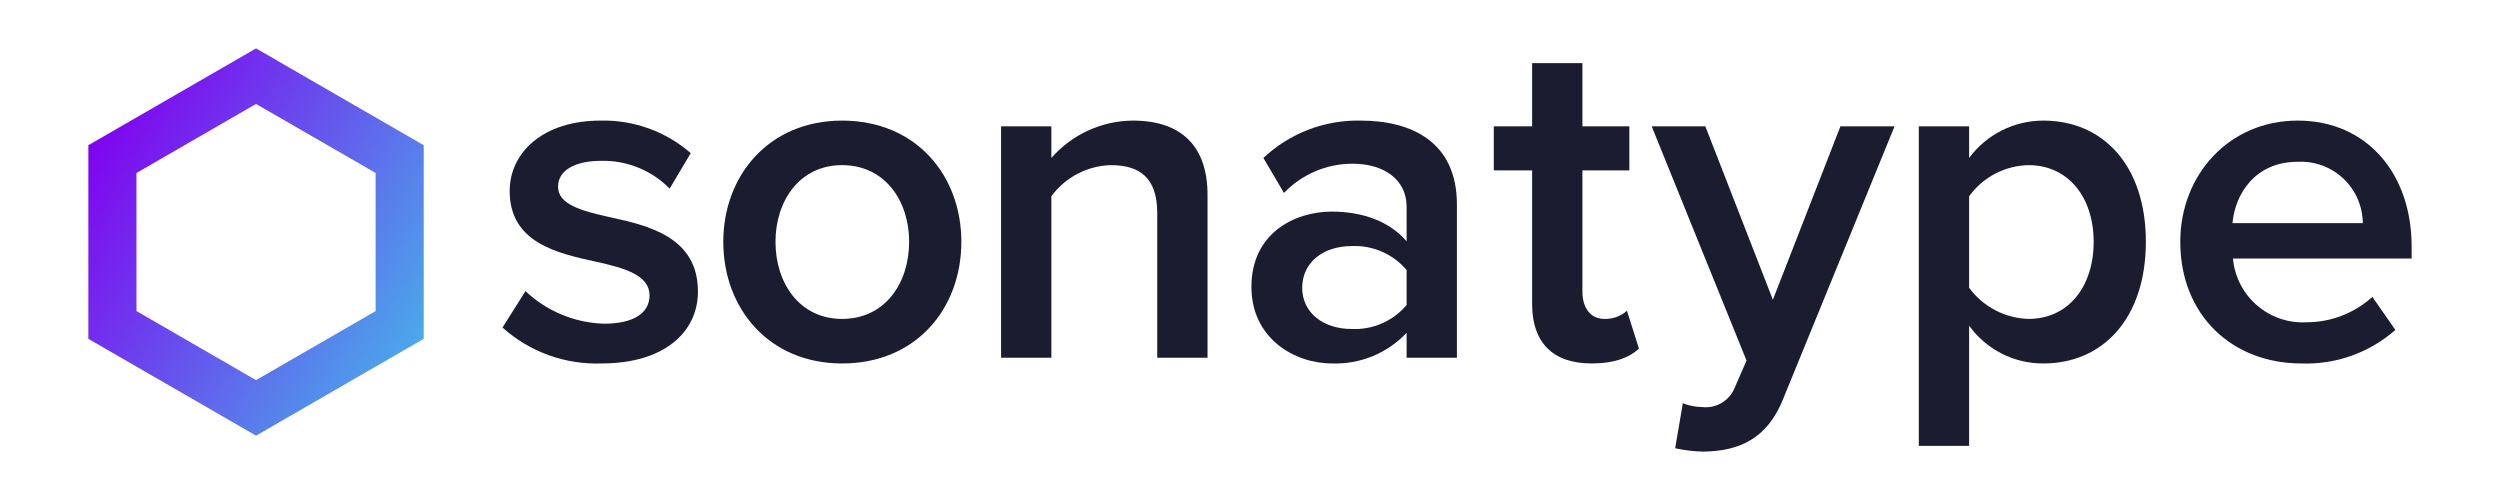
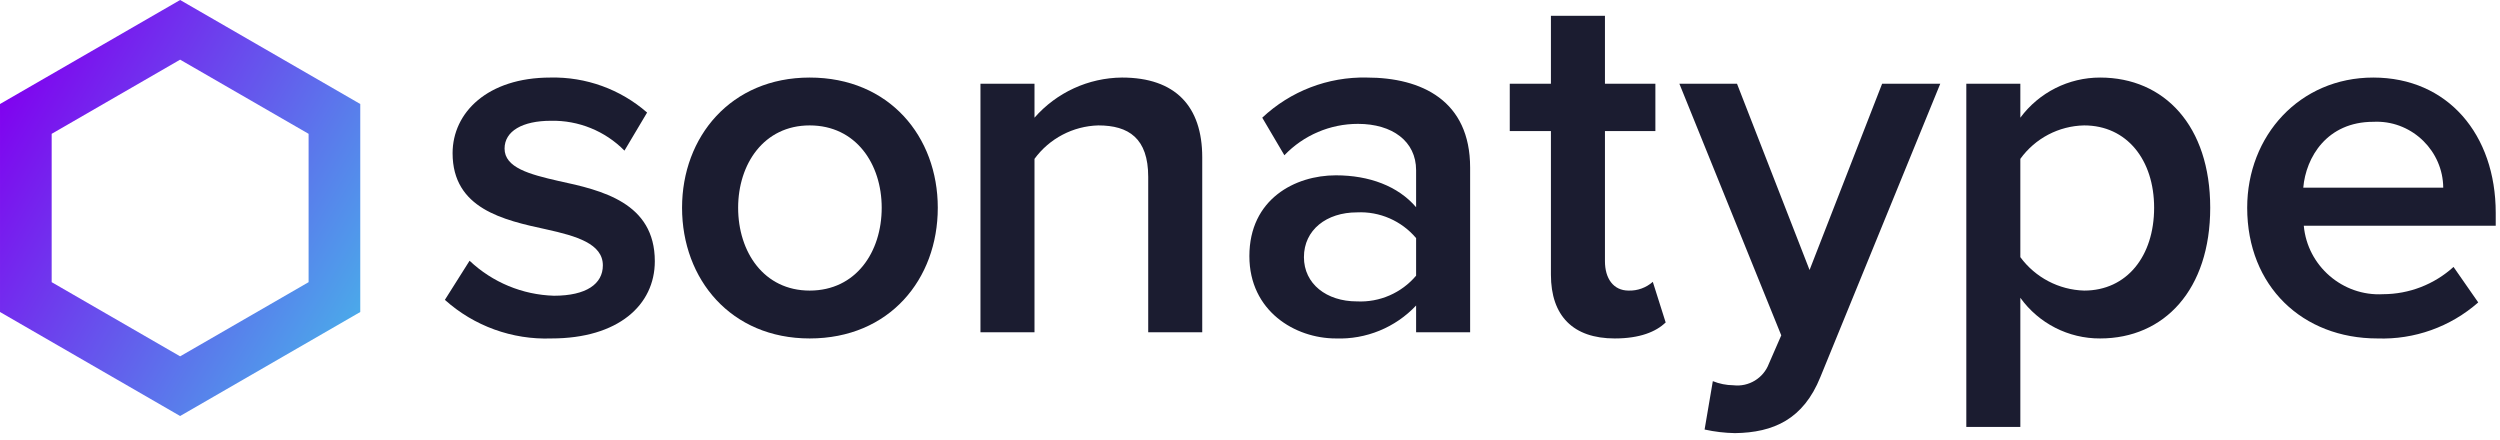
- <svg xmlns="http://www.w3.org/2000/svg" viewBox="0 0 275 55">
+ <svg xmlns="http://www.w3.org/2000/svg" width="100%" height="100%" viewBox="0 0 256 45" version="1.1" xml:space="preserve" style="fill-rule:evenodd;clip-rule:evenodd;stroke-linejoin:round;stroke-miterlimit:2;">
+   <g transform="matrix(1,0,0,1,-9.7188,-5.324)">
+     <path d="M57.803,32.024C60.146,34.238 63.223,35.514 66.444,35.607C69.764,35.607 71.451,34.395 71.451,32.498C71.451,30.285 68.763,29.495 65.654,28.81C61.281,27.861 56.064,26.702 56.064,21.011C56.064,16.849 59.647,13.266 66.076,13.266C69.708,13.181 73.244,14.46 75.982,16.849L73.663,20.748C71.68,18.736 68.952,17.63 66.128,17.692C63.23,17.692 61.386,18.746 61.386,20.537C61.386,22.487 63.915,23.172 66.919,23.857C71.345,24.805 76.772,26.07 76.772,32.077C76.772,36.556 73.031,39.981 66.181,39.981C62.172,40.128 58.259,38.71 55.274,36.029L57.803,32.024Z" style="fill:#1b1c30;fill-rule:nonzero;" />
+     <path d="M79.561,26.597C79.561,19.325 84.566,13.266 92.628,13.266C100.795,13.266 105.748,19.326 105.748,26.597C105.748,33.921 100.795,39.981 92.628,39.981C84.566,39.981 79.561,33.921 79.561,26.597M100.005,26.597C100.005,22.118 97.37,18.166 92.628,18.166C87.938,18.166 85.304,22.118 85.304,26.597C85.304,31.128 87.939,35.08 92.628,35.08C97.37,35.08 100.005,31.128 100.005,26.597" style="fill:#1b1c30;fill-rule:nonzero;" />
+     <path d="M127.296,23.435C127.296,19.483 125.294,18.166 122.185,18.166C119.596,18.236 117.181,19.502 115.651,21.591L115.651,39.348L110.118,39.348L110.118,13.898L115.651,13.898L115.651,17.375C117.912,14.792 121.175,13.295 124.608,13.265C130.088,13.265 132.828,16.216 132.828,21.433L132.828,39.348L127.296,39.348L127.296,23.435Z" style="fill:#1b1c30;fill-rule:nonzero;" />
+     <path d="M154.728,36.608C152.604,38.865 149.604,40.095 146.508,39.981C142.345,39.981 137.655,37.188 137.655,31.55C137.655,25.701 142.345,23.277 146.508,23.277C149.933,23.277 152.884,24.384 154.728,26.544L154.728,22.75C154.728,19.799 152.304,18.008 148.773,18.008C145.929,18.006 143.205,19.168 141.239,21.222L138.973,17.375C141.861,14.657 145.704,13.18 149.669,13.265C155.308,13.265 160.26,15.636 160.26,22.486L160.26,39.348L154.728,39.348L154.728,36.608ZM154.728,29.706C153.23,27.932 150.986,26.956 148.668,27.071C145.559,27.071 143.241,28.862 143.241,31.655C143.241,34.395 145.559,36.187 148.668,36.187C150.986,36.301 153.23,35.326 154.728,33.552L154.728,29.706Z" style="fill:#1b1c30;fill-rule:nonzero;" />
+     <path d="M168.533,33.447L168.533,18.746L164.318,18.746L164.318,13.898L168.533,13.898L168.533,6.943L174.066,6.943L174.066,13.898L179.23,13.898L179.23,18.746L174.066,18.746L174.066,32.077C174.066,33.815 174.909,35.08 176.49,35.08C177.399,35.108 178.285,34.787 178.966,34.184L180.284,38.347C179.282,39.296 177.649,39.981 175.067,39.981C170.799,39.981 168.533,37.662 168.533,33.447" style="fill:#1b1c30;fill-rule:nonzero;" />
+     <path d="M187.219,44.775C188.791,44.963 190.3,44.045 190.855,42.563L192.12,39.664L181.687,13.898L187.588,13.898L195.018,32.972L202.448,13.898L208.402,13.898L196.125,43.932C194.386,48.253 191.33,49.623 187.378,49.676C186.332,49.657 185.29,49.534 184.269,49.307L185.112,44.354C185.782,44.625 186.497,44.768 187.219,44.775" style="fill:#1b1c30;fill-rule:nonzero;" />
+     <path d="M211.069,49.044L211.069,13.898L216.602,13.898L216.602,17.376C218.517,14.79 221.551,13.263 224.769,13.266C231.355,13.266 236.045,18.218 236.045,26.597C236.045,34.975 231.355,39.981 224.769,39.981C221.536,39.997 218.488,38.444 216.602,35.818L216.602,49.044L211.069,49.044ZM223.135,18.166C220.542,18.217 218.119,19.487 216.601,21.591L216.601,31.655C218.135,33.741 220.548,35.006 223.135,35.08C227.508,35.08 230.301,31.55 230.301,26.597C230.301,21.697 227.508,18.166 223.135,18.166" style="fill:#1b1c30;fill-rule:nonzero;" />
+     <path d="M252.74,13.266C260.38,13.266 265.281,19.114 265.281,27.124L265.281,28.441L245.627,28.441C245.996,32.558 249.614,35.683 253.742,35.449C256.41,35.445 258.984,34.449 260.96,32.657L263.489,36.292C260.645,38.795 256.948,40.115 253.162,39.981C245.521,39.981 239.831,34.659 239.831,26.597C239.831,19.22 245.205,13.266 252.74,13.266M245.574,24.542L259.906,24.542C259.877,20.828 256.813,17.788 253.099,17.788C252.98,17.788 252.86,17.791 252.74,17.797C247.998,17.797 245.838,21.433 245.574,24.542" style="fill:#1b1c30;fill-rule:nonzero;" />
+     <path d="M28.164,5.324L9.719,15.974L9.719,37.273L28.164,47.923L46.61,37.273L46.61,15.974L28.164,5.324ZM41.319,34.218L28.164,41.813L15.01,34.218L15.01,19.028L28.164,11.433L41.319,19.028L41.319,34.218Z" style="fill:url(#_Linear1);fill-rule:nonzero;" />
+   </g>
  <defs>
-     <style>.a{fill:none;}.b{clip-path:url(#a);}.c{fill:#1b1c30;}.d{fill:url(#c);}</style>
-     <clipPath id="a">
-       <rect class="a" x="9.719" y="5.324" width="255.562" height="44.352" />
-     </clipPath>
-     <linearGradient id="c" x1="9.719" y1="15.974" x2="46.61" y2="37.273" gradientUnits="userSpaceOnUse">
-       <stop offset="0" stop-color="#8002ef" />
-       <stop offset="1" stop-color="#4ba9ea" />
+     <linearGradient id="_Linear1" x1="0" y1="0" x2="1" y2="0" gradientUnits="userSpaceOnUse" gradientTransform="matrix(36.8913,21.2991,-21.2991,36.8913,9.7188,15.9736)">
+       <stop offset="0" style="stop-color:#8002ef;stop-opacity:1" />
+       <stop offset="1" style="stop-color:#4ba9ea;stop-opacity:1" />
    </linearGradient>
  </defs>
-   <g class="b">
-     <g class="b">
-       <path class="c" d="M57.803,32.024a13.135,13.135,0,0,0,8.641,3.583c3.32,0,5.006-1.212,5.006-3.109,0-2.213-2.687-3.003-5.796-3.689-4.373-.949-9.59-2.108-9.59-7.799,0-4.162,3.583-7.745,10.011-7.745a14.548,14.548,0,0,1,9.906,3.583l-2.318,3.899a10.264,10.264,0,0,0-7.535-3.056c-2.898,0-4.742,1.054-4.742,2.845,0,1.95,2.529,2.635,5.533,3.32,4.426.948,9.854,2.213,9.854,8.22,0,4.479-3.742,7.904-10.591,7.904a15.477,15.477,0,0,1-10.907-3.952Z" />
-       <path class="c" d="M79.561,26.597c0-7.271,5.006-13.331,13.068-13.331,8.167,0,13.12,6.06,13.12,13.331,0,7.325-4.953,13.384-13.12,13.384-8.062,0-13.068-6.059-13.068-13.384m20.444,0c0-4.479-2.635-8.431-7.377-8.431-4.69,0-7.324,3.952-7.324,8.431,0,4.532,2.635,8.483,7.324,8.483,4.742,0,7.377-3.952,7.377-8.483" />
-       <path class="c" d="M127.296,23.435c0-3.952-2.002-5.269-5.111-5.269a8.378,8.378,0,0,0-6.534,3.425V39.348h-5.533V13.898h5.533v3.477a12.042,12.042,0,0,1,8.957-4.11c5.48,0,8.22,2.951,8.22,8.167V39.348h-5.532Z" />
-       <path class="c" d="M154.728,36.608a10.744,10.744,0,0,1-8.22,3.372c-4.162,0-8.852-2.793-8.852-8.431,0-5.849,4.69-8.273,8.852-8.273,3.425,0,6.376,1.107,8.22,3.267V22.75c0-2.951-2.424-4.742-5.954-4.742a10.421,10.421,0,0,0-7.535,3.214l-2.266-3.847a15.135,15.135,0,0,1,10.696-4.11c5.639,0,10.591,2.371,10.591,9.221V39.348h-5.533Zm0-6.902a7.449,7.449,0,0,0-6.06-2.635c-3.109,0-5.427,1.792-5.427,4.584,0,2.74,2.318,4.532,5.427,4.532a7.45,7.45,0,0,0,6.06-2.635Z" />
-       <path class="c" d="M168.533,33.447V18.745h-4.215V13.898h4.215V6.943h5.532V13.898h5.164v4.848h-5.164V32.077c0,1.739.843,3.003,2.424,3.003a3.571,3.571,0,0,0,2.477-.896l1.317,4.163c-1.001.948-2.635,1.633-5.217,1.633-4.268,0-6.534-2.318-6.534-6.534" />
-       <path class="c" d="M187.219,44.775a3.447,3.447,0,0,0,3.636-2.213l1.265-2.898L181.687,13.898h5.901l7.43,19.074,7.429-19.074h5.954L196.125,43.932c-1.739,4.321-4.795,5.691-8.747,5.744a15.662,15.662,0,0,1-3.109-.369l.843-4.953a5.782,5.782,0,0,0,2.108.421" />
-       <path class="c" d="M211.069,49.044V13.898h5.533v3.478a10.155,10.155,0,0,1,8.167-4.11c6.587,0,11.276,4.953,11.276,13.331s-4.69,13.384-11.276,13.384a9.992,9.992,0,0,1-8.167-4.162V49.044Zm12.067-30.878a8.258,8.258,0,0,0-6.534,3.425V31.655a8.408,8.408,0,0,0,6.534,3.425c4.373,0,7.166-3.53,7.166-8.483,0-4.9-2.793-8.431-7.166-8.431" />
-       <path class="c" d="M252.74,13.266c7.64,0,12.541,5.849,12.541,13.858v1.318H245.627a7.709,7.709,0,0,0,8.115,7.008,10.772,10.772,0,0,0,7.219-2.793l2.529,3.636a14.835,14.835,0,0,1-10.328,3.688c-7.641,0-13.331-5.322-13.331-13.384,0-7.377,5.375-13.331,12.909-13.331m-7.166,11.276h14.332a6.807,6.807,0,0,0-7.166-6.744c-4.742,0-6.903,3.636-7.166,6.744" />
-       <path class="d" d="M28.164,5.324,9.719,15.974V37.273l18.446,10.65L46.61,37.273V15.974ZM41.319,34.218,28.164,41.813,15.01,34.218v-15.19l13.154-7.595L41.319,19.028Z" />
-     </g>
-   </g>
</svg>
